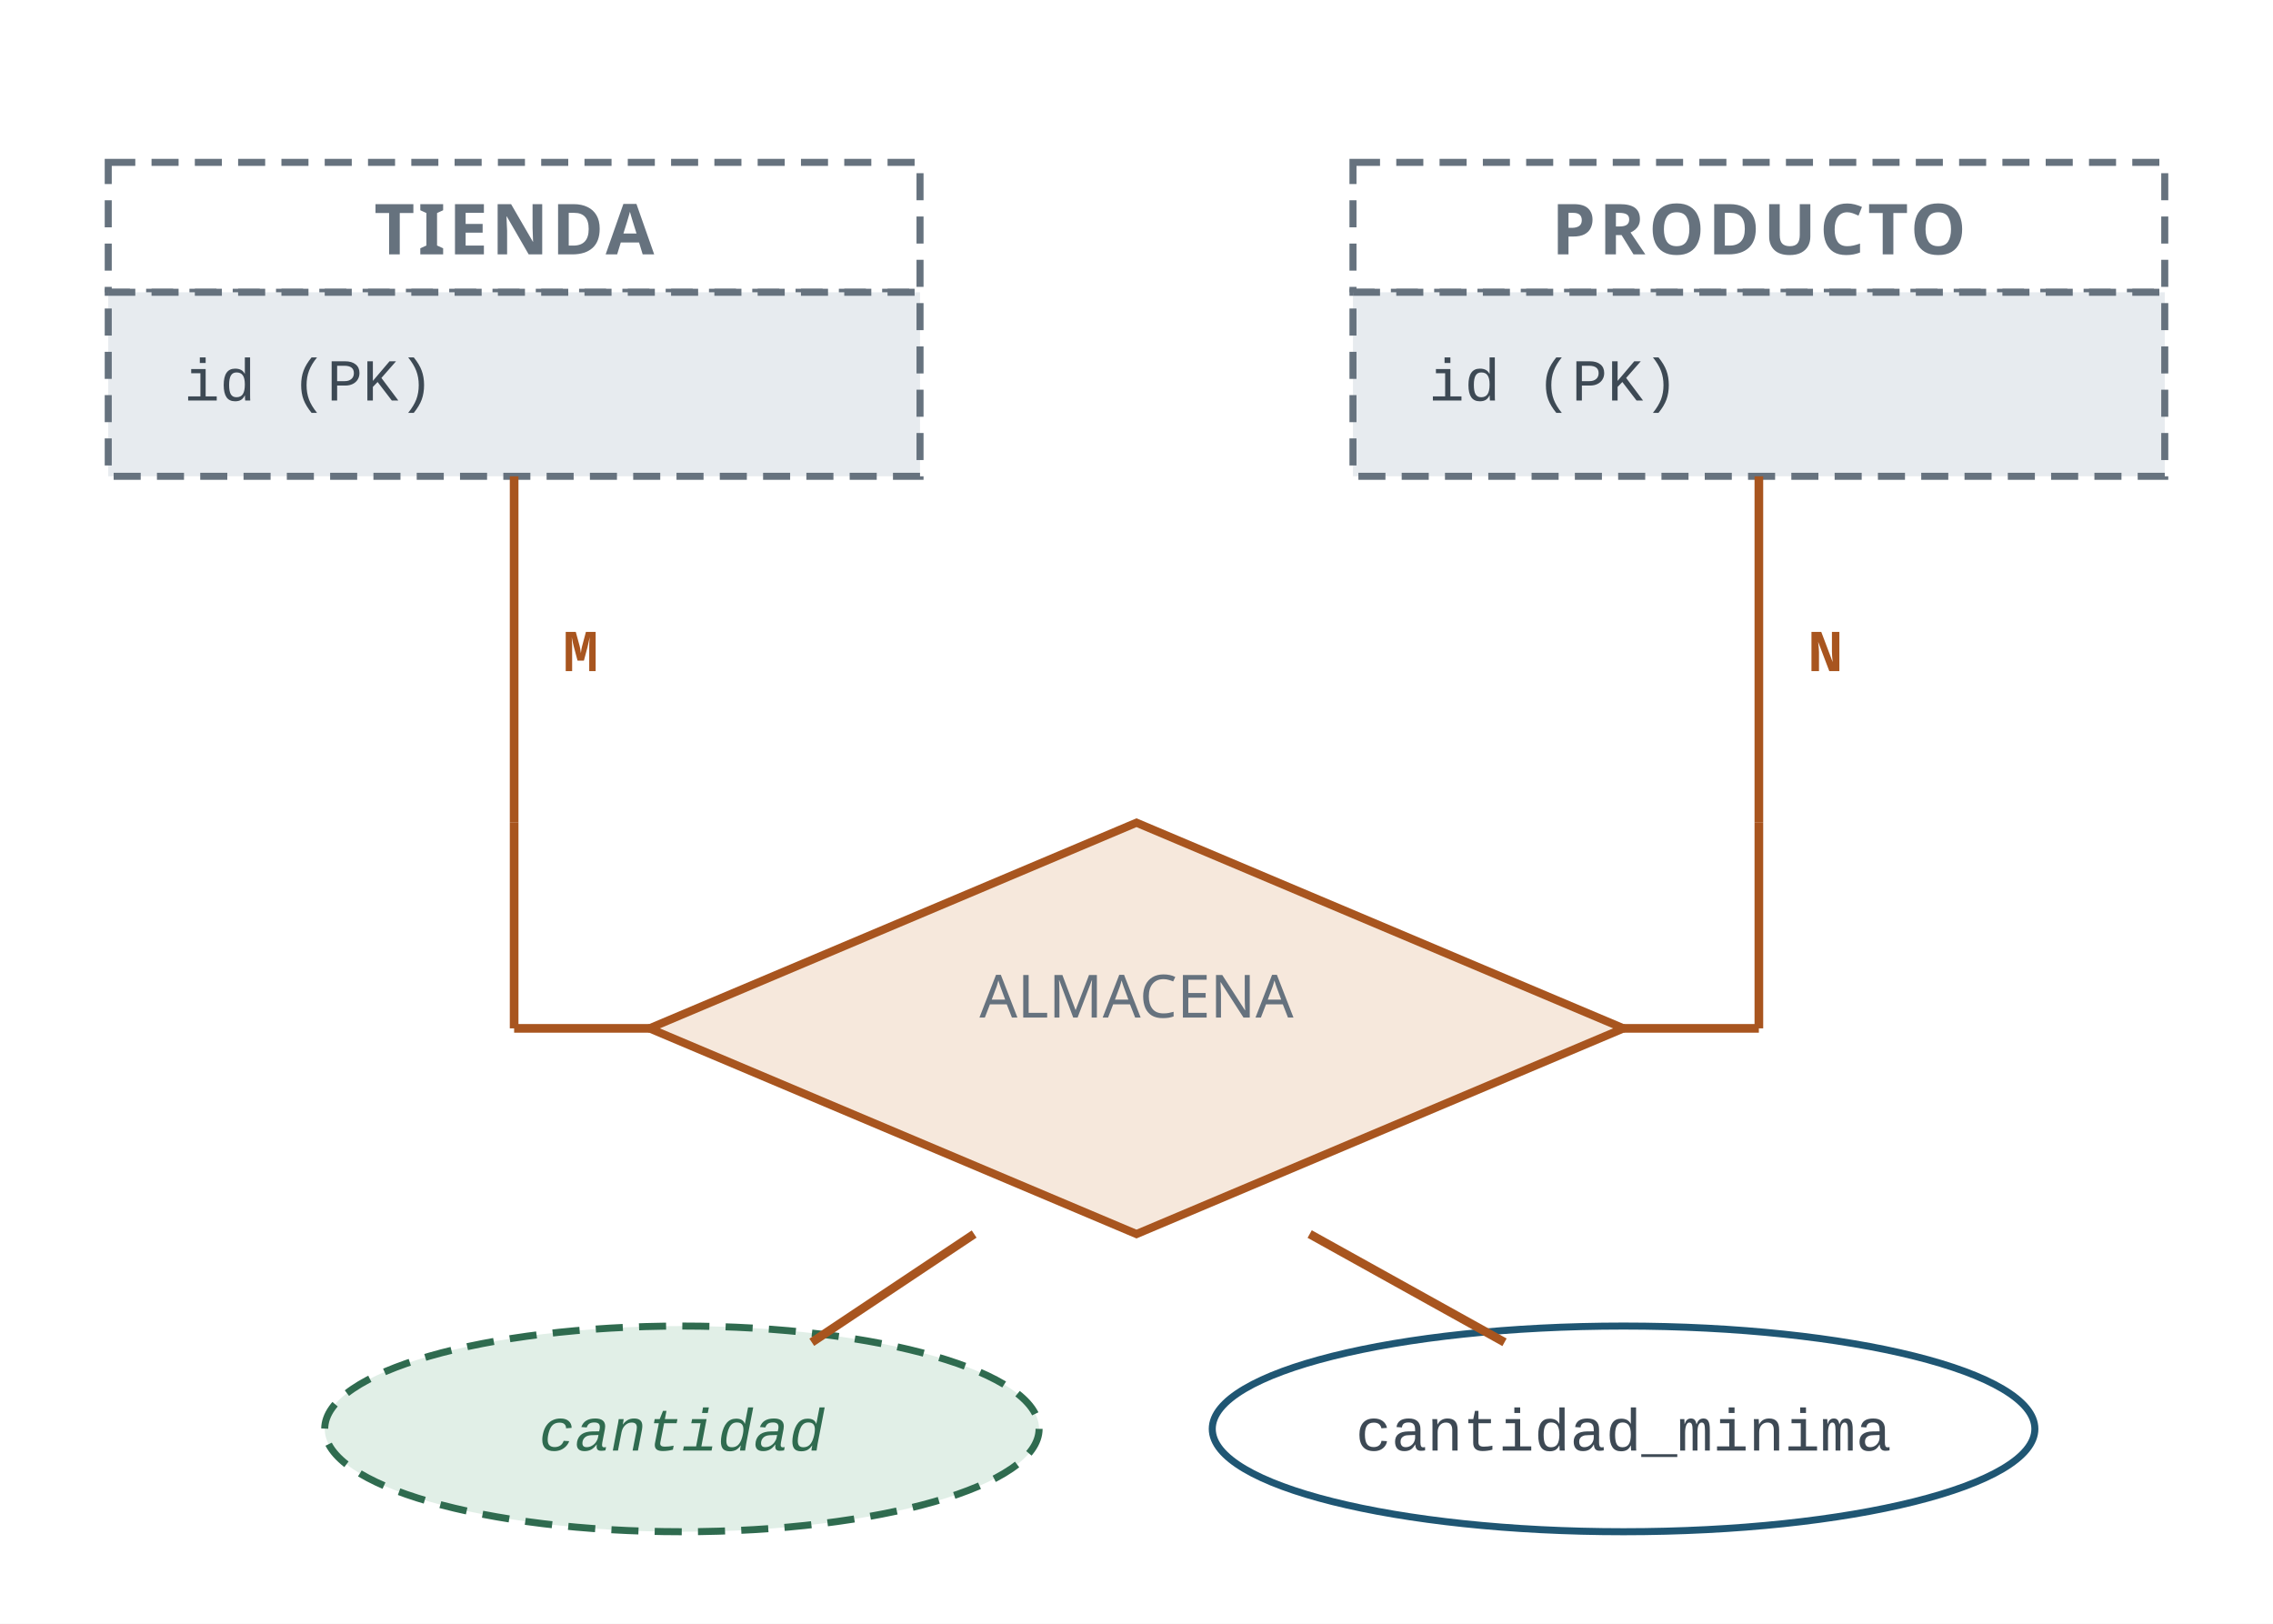
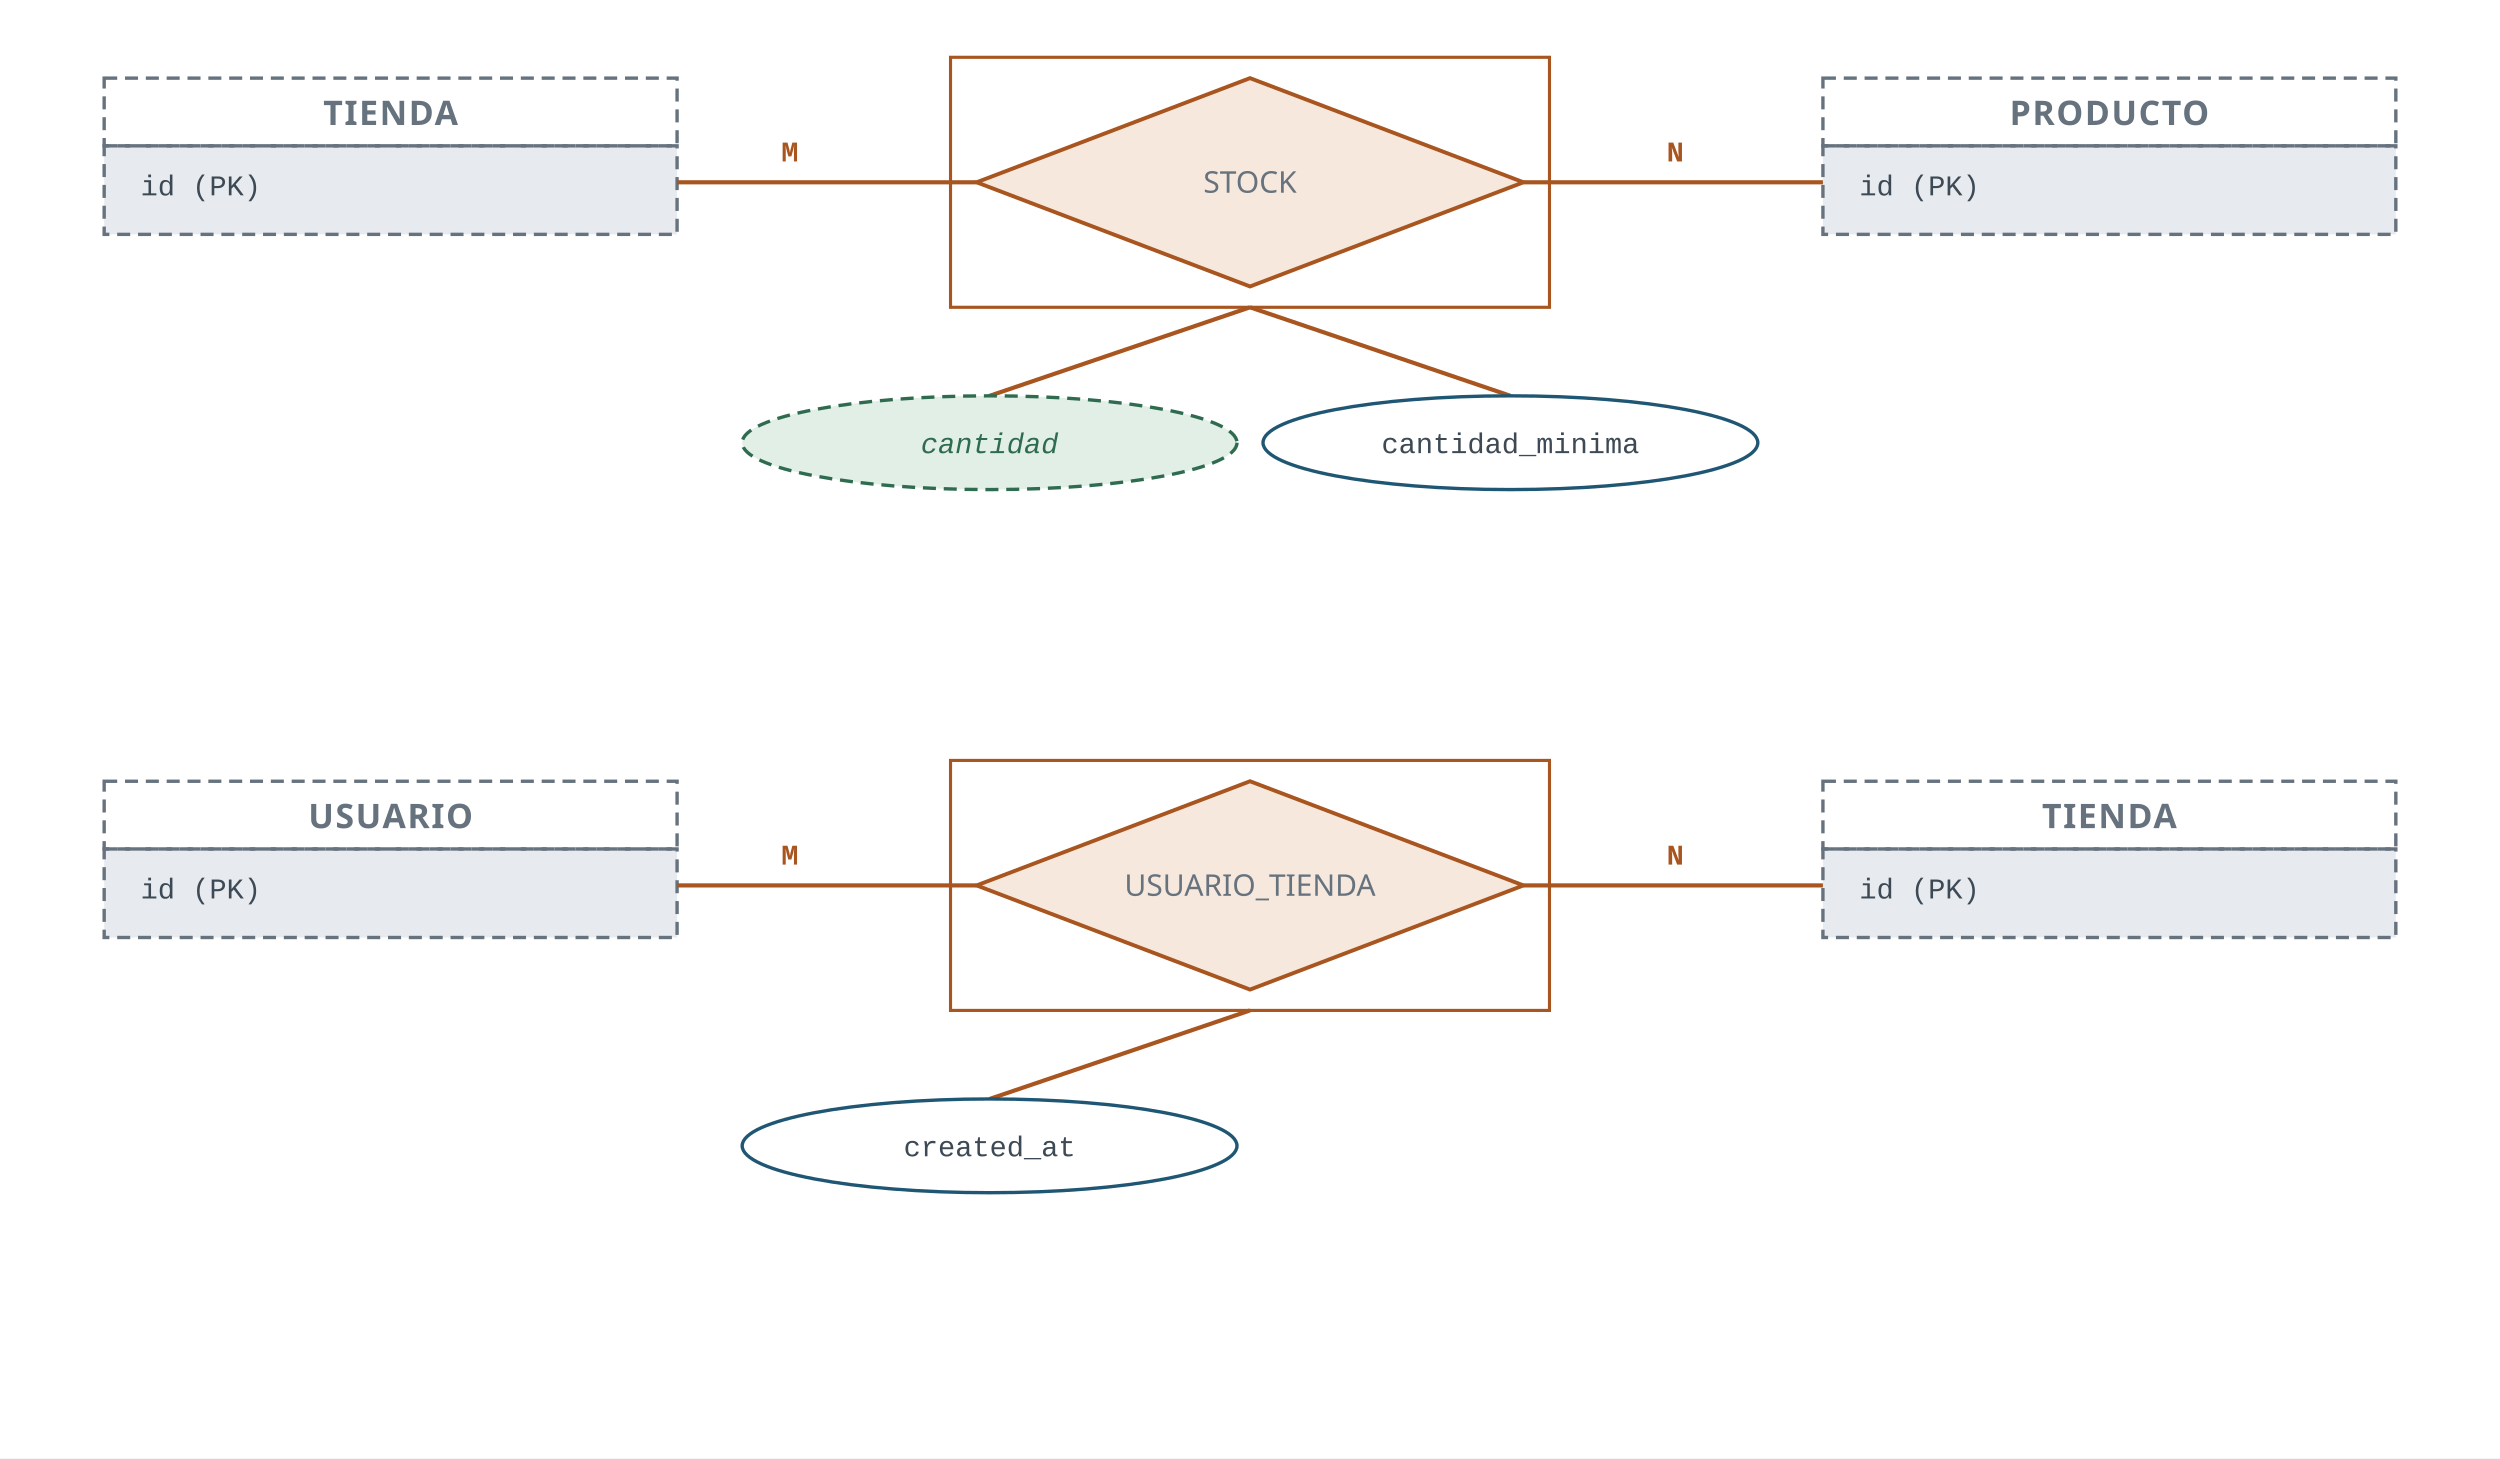
- <svg xmlns="http://www.w3.org/2000/svg" width="420" height="300" viewBox="0 0 420 300" role="img" aria-label="Tienda y producto se relacionan de muchos a muchos mediante almacena, que lleva los atributos cantidad y cantidad mínima y se convierte en la entidad asociativa stock.">
-   <rect x="0" y="0" width="420" height="300" fill="#FFFFFF" />
-   <rect fill="none" stroke="#66727E" stroke-width="1.3" stroke-dasharray="5 3" x="20" y="30" width="150" height="24" />
-   <rect fill="#E7EBEF" stroke="#66727E" stroke-width="1.3" stroke-dasharray="5 3" x="20" y="54" width="150" height="34" />
-   <text font-family="'IBM Plex Sans Condensed','Arial Narrow','Segoe UI',sans-serif" font-weight="600" font-size="13" fill="#66727E" letter-spacing="0.6" x="95" y="47" text-anchor="middle">TIENDA</text>
-   <text font-family="'IBM Plex Mono','Consolas','Courier New',monospace" font-size="11" fill="#3D4954" x="34" y="74">id (PK)</text>
-   <rect fill="none" stroke="#66727E" stroke-width="1.3" stroke-dasharray="5 3" x="250" y="30" width="150" height="24" />
-   <rect fill="#E7EBEF" stroke="#66727E" stroke-width="1.3" stroke-dasharray="5 3" x="250" y="54" width="150" height="34" />
-   <text font-family="'IBM Plex Sans Condensed','Arial Narrow','Segoe UI',sans-serif" font-weight="600" font-size="13" fill="#66727E" letter-spacing="0.6" x="325" y="47" text-anchor="middle">PRODUCTO</text>
-   <text font-family="'IBM Plex Mono','Consolas','Courier New',monospace" font-size="11" fill="#3D4954" x="264" y="74">id (PK)</text>
-   <line stroke="#A8551F" stroke-width="1.6" fill="none" x1="95" y1="88" x2="95" y2="152" />
-   <line stroke="#A8551F" stroke-width="1.6" fill="none" x1="325" y1="88" x2="325" y2="152" />
-   <text font-family="'IBM Plex Mono','Consolas','Courier New',monospace" font-size="11" font-weight="600" fill="#A8551F" x="104" y="124">M</text>
-   <text font-family="'IBM Plex Mono','Consolas','Courier New',monospace" font-size="11" font-weight="600" fill="#A8551F" x="334" y="124">N</text>
-   <polygon fill="#F6E8DC" stroke="#A8551F" stroke-width="1.5" points="210,152 300,190 210,228 120,190" />
-   <text font-family="'IBM Plex Sans Condensed','Arial Narrow','Segoe UI',sans-serif" font-weight="500" fill="#66727E" x="210" y="188" text-anchor="middle" font-size="11">ALMACENA</text>
-   <line stroke="#A8551F" stroke-width="1.6" fill="none" x1="120" y1="190" x2="95" y2="190" />
-   <line stroke="#A8551F" stroke-width="1.6" fill="none" x1="300" y1="190" x2="325" y2="190" />
-   <line stroke="#A8551F" stroke-width="1.6" fill="none" x1="95" y1="152" x2="95" y2="190" />
-   <line stroke="#A8551F" stroke-width="1.6" fill="none" x1="325" y1="152" x2="325" y2="190" />
-   <ellipse fill="#E1EFE7" stroke="#2F6B4F" stroke-width="1.3" stroke-dasharray="5 3" cx="126" cy="264" rx="66" ry="19" />
-   <text font-family="'IBM Plex Mono','Consolas','Courier New',monospace" font-size="11" fill="#2F6B4F" font-style="italic" x="126" y="268" text-anchor="middle">cantidad</text>
-   <line stroke="#A8551F" stroke-width="1.6" fill="none" x1="180" y1="228" x2="150" y2="248" />
-   <ellipse fill="#FFFFFF" stroke="#1F5673" stroke-width="1.3" cx="300" cy="264" rx="76" ry="19" />
-   <text font-family="'IBM Plex Mono','Consolas','Courier New',monospace" font-size="11" fill="#3D4954" x="300" y="268" text-anchor="middle">cantidad_minima</text>
-   <line stroke="#A8551F" stroke-width="1.6" fill="none" x1="242" y1="228" x2="278" y2="248" />
+ <svg xmlns="http://www.w3.org/2000/svg" width="960" height="560" viewBox="0 0 960 560" role="img" aria-label="Entidades asociativas: STOCK resuelve la relacion muchos a muchos entre tienda y producto, con la cantidad derivada y el minimo como atributos propios; USUARIO_TIENDA resuelve la de usuario y tienda.">
+   <rect x="0" y="0" width="960" height="560" fill="#FFFFFF" />
+   <defs>
+     <marker id="mb" viewBox="0 0 10 10" refX="9" refY="5" markerWidth="7" markerHeight="7" orient="auto">
+       <path d="M0,0 L10,5 L0,10 z" fill="#A8551F" />
+     </marker>
+   </defs>
+   <rect fill="#E7EBEF" stroke="#66727E" stroke-width="1.3" stroke-dasharray="5 3" x="40" y="56" width="220" height="34" />
+   <rect fill="none" stroke="#66727E" stroke-width="1.3" stroke-dasharray="5 3" x="40" y="30" width="220" height="26" />
+   <text font-family="'IBM Plex Sans Condensed','Arial Narrow','Segoe UI',sans-serif" font-weight="600" font-size="13" fill="#66727E" letter-spacing="0.6" x="150" y="48" text-anchor="middle">TIENDA</text>
+   <text font-family="'IBM Plex Mono','Consolas','Courier New',monospace" font-size="11" fill="#3D4954" x="54" y="75">id (PK)</text>
+   <rect fill="#E7EBEF" stroke="#66727E" stroke-width="1.3" stroke-dasharray="5 3" x="700" y="56" width="220" height="34" />
+   <rect fill="none" stroke="#66727E" stroke-width="1.3" stroke-dasharray="5 3" x="700" y="30" width="220" height="26" />
+   <text font-family="'IBM Plex Sans Condensed','Arial Narrow','Segoe UI',sans-serif" font-weight="600" font-size="13" fill="#66727E" letter-spacing="0.6" x="810" y="48" text-anchor="middle">PRODUCTO</text>
+   <text font-family="'IBM Plex Mono','Consolas','Courier New',monospace" font-size="11" fill="#3D4954" x="714" y="75">id (PK)</text>
+   <line stroke="#A8551F" stroke-width="1.6" fill="none" x1="260" y1="70" x2="375" y2="70" />
+   <line stroke="#A8551F" stroke-width="1.6" fill="none" x1="585" y1="70" x2="700" y2="70" />
+   <polygon fill="#F6E8DC" stroke="#A8551F" stroke-width="1.5" points="375,70 480,30 585,70 480,110" />
+   <rect fill="none" stroke="#A8551F" stroke-width="1.2" x="365" y="22" width="230" height="96" />
+   <text font-family="'IBM Plex Sans Condensed','Arial Narrow','Segoe UI',sans-serif" font-size="11.5" font-weight="500" fill="#66727E" x="480" y="74" text-anchor="middle">STOCK</text>
+   <text font-family="'IBM Plex Mono','Consolas','Courier New',monospace" font-size="11" font-weight="600" fill="#A8551F" x="300" y="62">M</text>
+   <text font-family="'IBM Plex Mono','Consolas','Courier New',monospace" font-size="11" font-weight="600" fill="#A8551F" x="640" y="62">N</text>
+   <line stroke="#A8551F" stroke-width="1.6" fill="none" x1="480" y1="118" x2="380" y2="152" />
+   <ellipse fill="#E1EFE7" stroke="#2F6B4F" stroke-width="1.3" stroke-dasharray="5 3" cx="380" cy="170" rx="95" ry="18" />
+   <text font-family="'IBM Plex Mono','Consolas','Courier New',monospace" font-size="11" fill="#2F6B4F" font-style="italic" x="380" y="174" text-anchor="middle">cantidad</text>
+   <line stroke="#A8551F" stroke-width="1.6" fill="none" x1="480" y1="118" x2="580" y2="152" />
+   <ellipse fill="#FFFFFF" stroke="#1F5673" stroke-width="1.3" cx="580" cy="170" rx="95" ry="18" />
+   <text font-family="'IBM Plex Mono','Consolas','Courier New',monospace" font-size="11" fill="#3D4954" x="580" y="174" text-anchor="middle">cantidad_minima</text>
+   <rect fill="#E7EBEF" stroke="#66727E" stroke-width="1.3" stroke-dasharray="5 3" x="40" y="326" width="220" height="34" />
+   <rect fill="none" stroke="#66727E" stroke-width="1.3" stroke-dasharray="5 3" x="40" y="300" width="220" height="26" />
+   <text font-family="'IBM Plex Sans Condensed','Arial Narrow','Segoe UI',sans-serif" font-weight="600" font-size="13" fill="#66727E" letter-spacing="0.6" x="150" y="318" text-anchor="middle">USUARIO</text>
+   <text font-family="'IBM Plex Mono','Consolas','Courier New',monospace" font-size="11" fill="#3D4954" x="54" y="345">id (PK)</text>
+   <rect fill="#E7EBEF" stroke="#66727E" stroke-width="1.3" stroke-dasharray="5 3" x="700" y="326" width="220" height="34" />
+   <rect fill="none" stroke="#66727E" stroke-width="1.3" stroke-dasharray="5 3" x="700" y="300" width="220" height="26" />
+   <text font-family="'IBM Plex Sans Condensed','Arial Narrow','Segoe UI',sans-serif" font-weight="600" font-size="13" fill="#66727E" letter-spacing="0.6" x="810" y="318" text-anchor="middle">TIENDA</text>
+   <text font-family="'IBM Plex Mono','Consolas','Courier New',monospace" font-size="11" fill="#3D4954" x="714" y="345">id (PK)</text>
+   <line stroke="#A8551F" stroke-width="1.6" fill="none" x1="260" y1="340" x2="375" y2="340" />
+   <line stroke="#A8551F" stroke-width="1.6" fill="none" x1="585" y1="340" x2="700" y2="340" />
+   <polygon fill="#F6E8DC" stroke="#A8551F" stroke-width="1.5" points="375,340 480,300 585,340 480,380" />
+   <rect fill="none" stroke="#A8551F" stroke-width="1.2" x="365" y="292" width="230" height="96" />
+   <text font-family="'IBM Plex Sans Condensed','Arial Narrow','Segoe UI',sans-serif" font-size="11.5" font-weight="500" fill="#66727E" x="480" y="344" text-anchor="middle">USUARIO_TIENDA</text>
+   <text font-family="'IBM Plex Mono','Consolas','Courier New',monospace" font-size="11" font-weight="600" fill="#A8551F" x="300" y="332">M</text>
+   <text font-family="'IBM Plex Mono','Consolas','Courier New',monospace" font-size="11" font-weight="600" fill="#A8551F" x="640" y="332">N</text>
+   <line stroke="#A8551F" stroke-width="1.6" fill="none" x1="480" y1="388" x2="380" y2="422" />
+   <ellipse fill="#FFFFFF" stroke="#1F5673" stroke-width="1.3" cx="380" cy="440" rx="95" ry="18" />
+   <text font-family="'IBM Plex Mono','Consolas','Courier New',monospace" font-size="11" fill="#3D4954" x="380" y="444" text-anchor="middle">created_at</text>
</svg>
